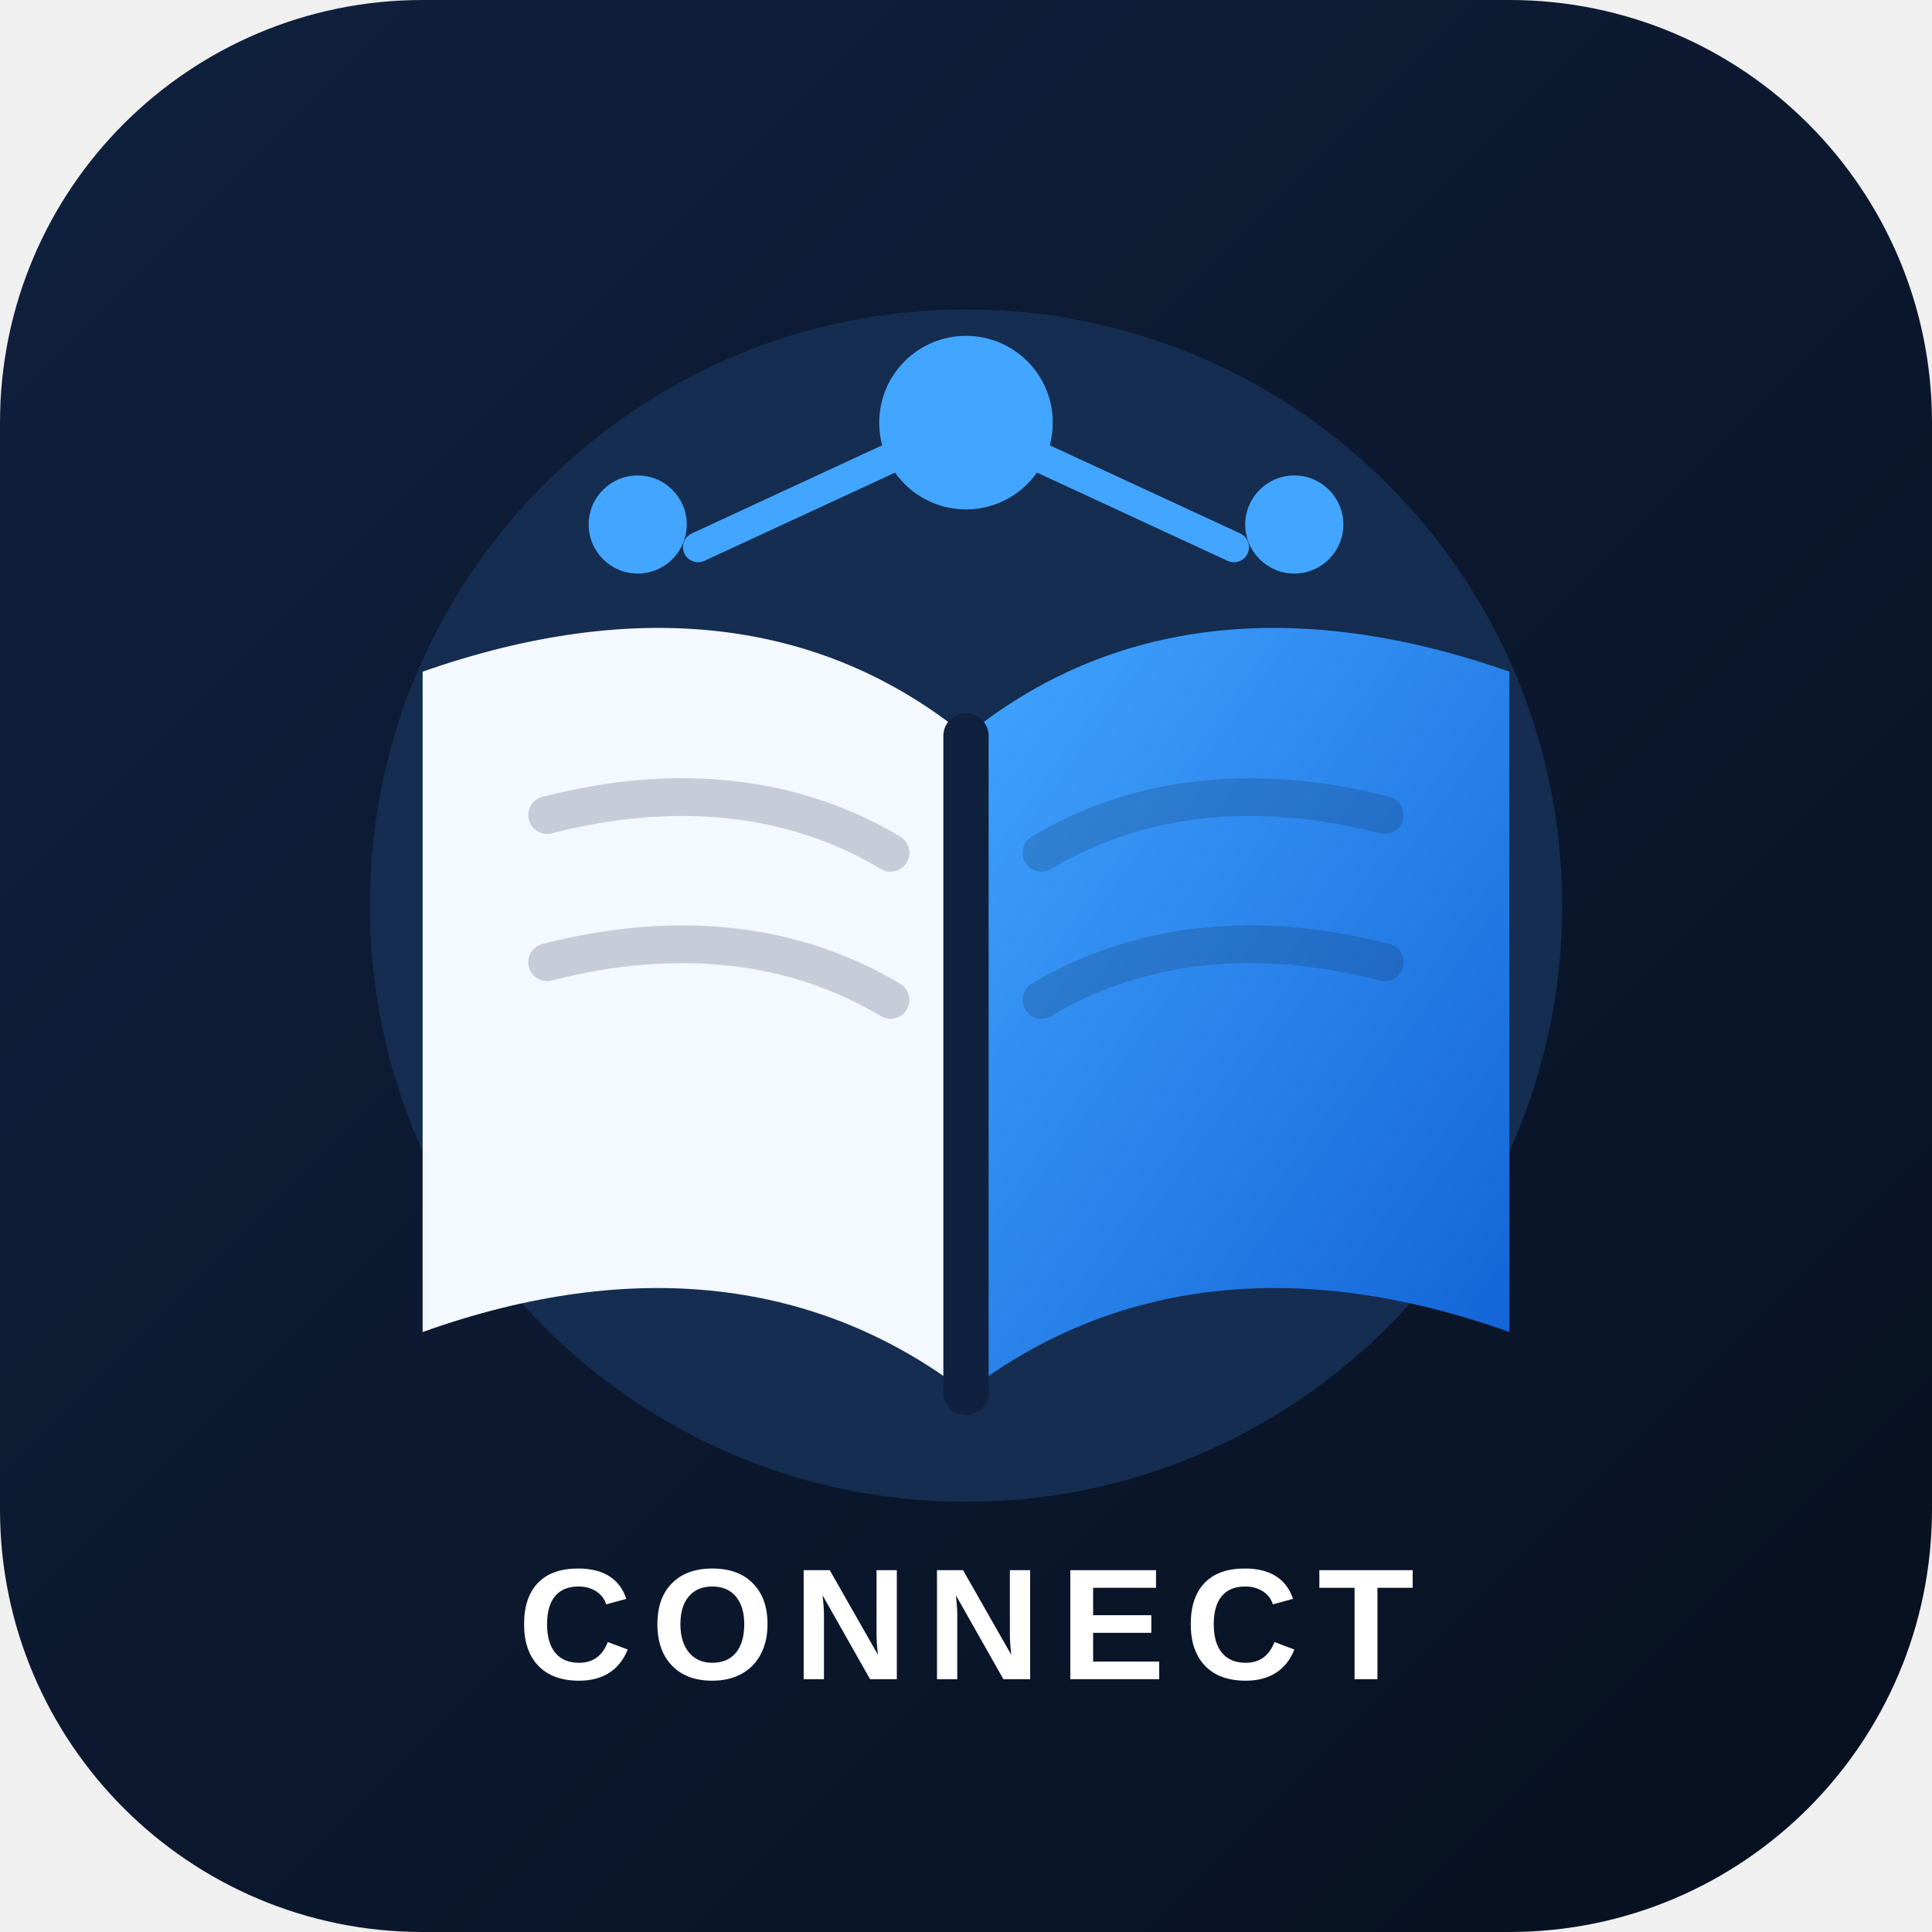
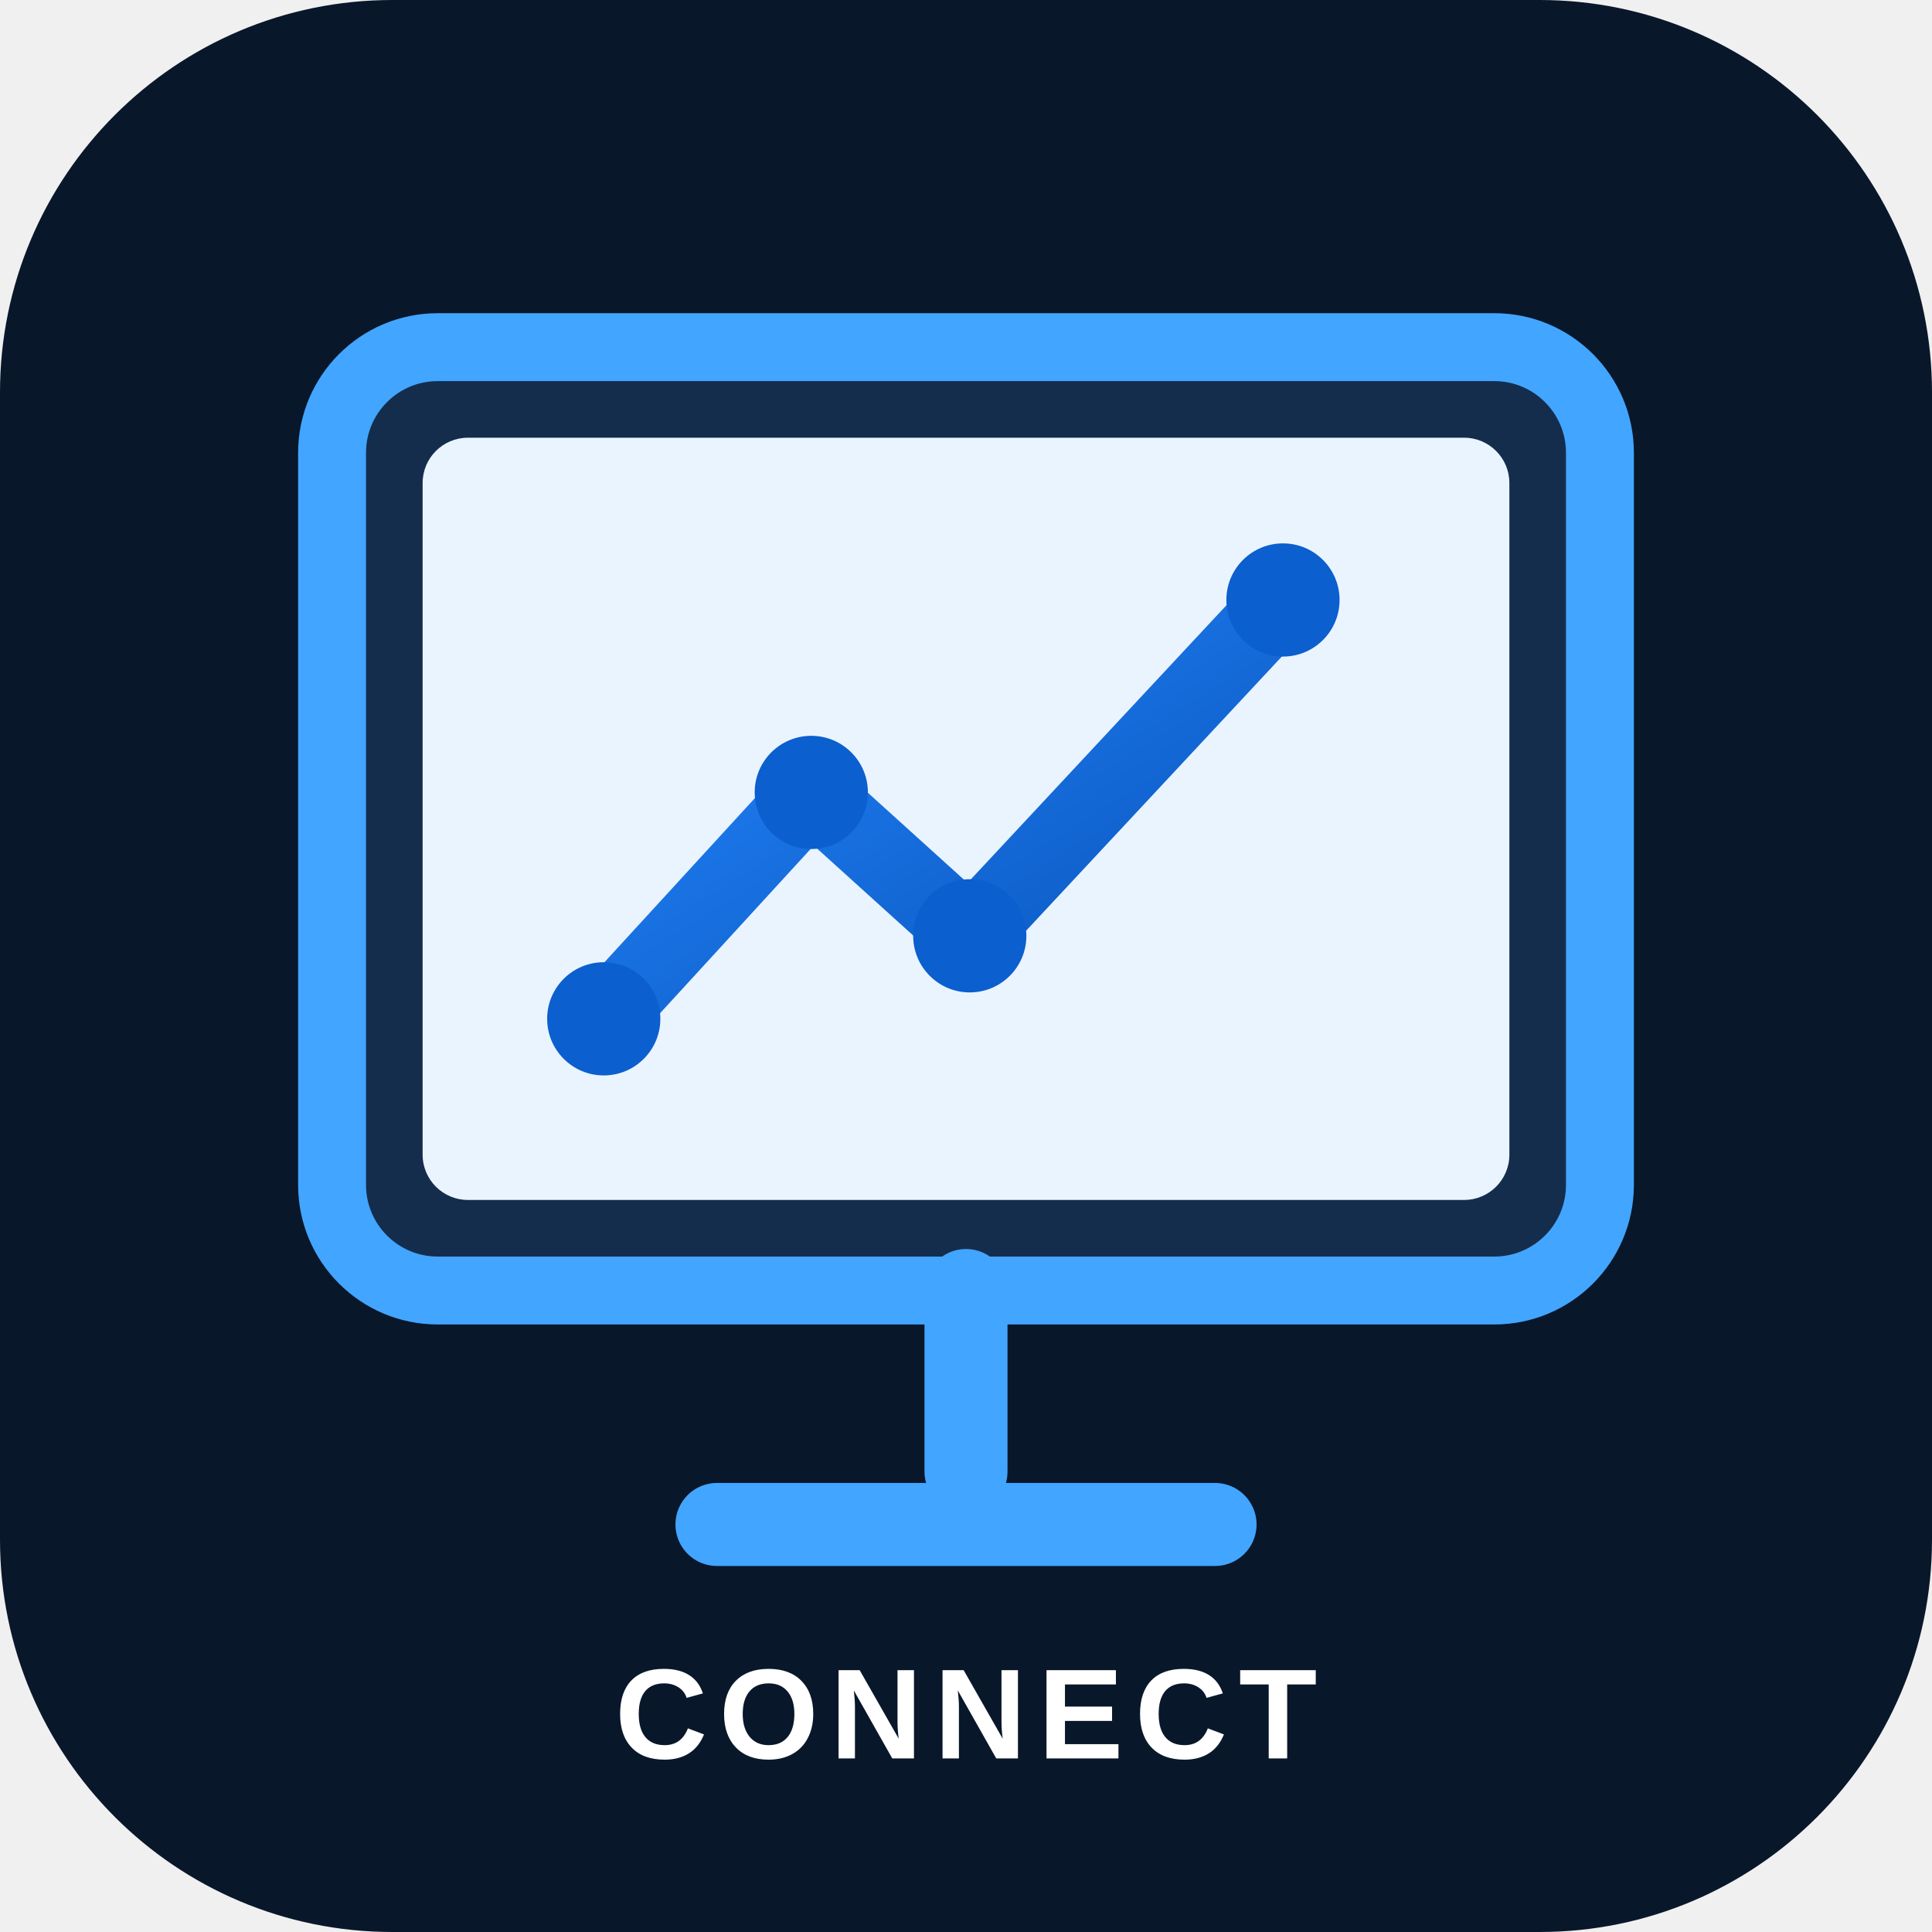
<svg xmlns="http://www.w3.org/2000/svg" viewBox="0 0 512 512">
  <defs>
-     <linearGradient id="bg" x1="0" y1="0" x2="1" y2="1">
-       <stop offset="0" stop-color="#10213f" />
-       <stop offset="1" stop-color="#07101f" />
-     </linearGradient>
-     <linearGradient id="blue" x1="0" y1="0" x2="1" y2="1">
-       <stop offset="0" stop-color="#42a5ff" />
-       <stop offset="1" stop-color="#1262d6" />
+     <linearGradient id="g" x1="0" y1="0" x2="1" y2="1">
+       <stop stop-color="#2588ff" />
+       <stop offset="1" stop-color="#0751b8" />
    </linearGradient>
  </defs>
-   <rect width="512" height="512" rx="112" fill="url(#bg)" />
-   <circle cx="256" cy="240" r="158" fill="#142d50" />
-   <path d="M112 178c57-20 106-14 144 17v174c-39-30-88-36-144-16z" fill="#f4f8ff" />
-   <path d="M400 178c-57-20-106-14-144 17v174c39-30 88-36 144-16z" fill="url(#blue)" />
-   <path d="M256 195v174" stroke="#10213f" stroke-width="12" stroke-linecap="round" />
-   <path d="M145 216c35-9 66-5 91 10M145 255c35-9 66-5 91 10M367 216c-35-9-66-5-91 10M367 255c-35-9-66-5-91 10" fill="none" stroke="#10213f" stroke-width="10" stroke-linecap="round" opacity=".2" />
-   <circle cx="256" cy="112" r="23" fill="#42a5ff" />
-   <circle cx="169" cy="139" r="13" fill="#42a5ff" />
-   <circle cx="343" cy="139" r="13" fill="#42a5ff" />
-   <path d="M185 145l54-25M327 145l-54-25" stroke="#42a5ff" stroke-width="8" stroke-linecap="round" />
-   <text x="256" y="445" text-anchor="middle" font-family="Arial,sans-serif" font-size="42" font-weight="700" letter-spacing="5" fill="#fff">CONNECT</text>
+   <rect width="512" height="512" rx="104" fill="#09172b" />
+   <rect x="88" y="92" width="336" height="250" rx="28" fill="#142d4d" stroke="#42a5ff" stroke-width="18" />
+   <rect x="112" y="116" width="288" height="202" rx="12" fill="#eaf4ff" />
+   <path d="M256 342v48M190 404h132" stroke="#42a5ff" stroke-width="22" stroke-linecap="round" />
+   <path d="M160 270l55-60 42 38 83-89" fill="none" stroke="url(#g)" stroke-width="20" stroke-linecap="round" stroke-linejoin="round" />
+   <circle cx="160" cy="270" r="15" fill="#0b5fce" />
+   <circle cx="215" cy="210" r="15" fill="#0b5fce" />
+   <circle cx="257" cy="248" r="15" fill="#0b5fce" />
+   <circle cx="340" cy="159" r="15" fill="#0b5fce" />
+   <text x="256" y="466" text-anchor="middle" font-family="Arial,sans-serif" font-size="34" font-weight="700" letter-spacing="3" fill="#fff">CONNECT</text>
</svg>
